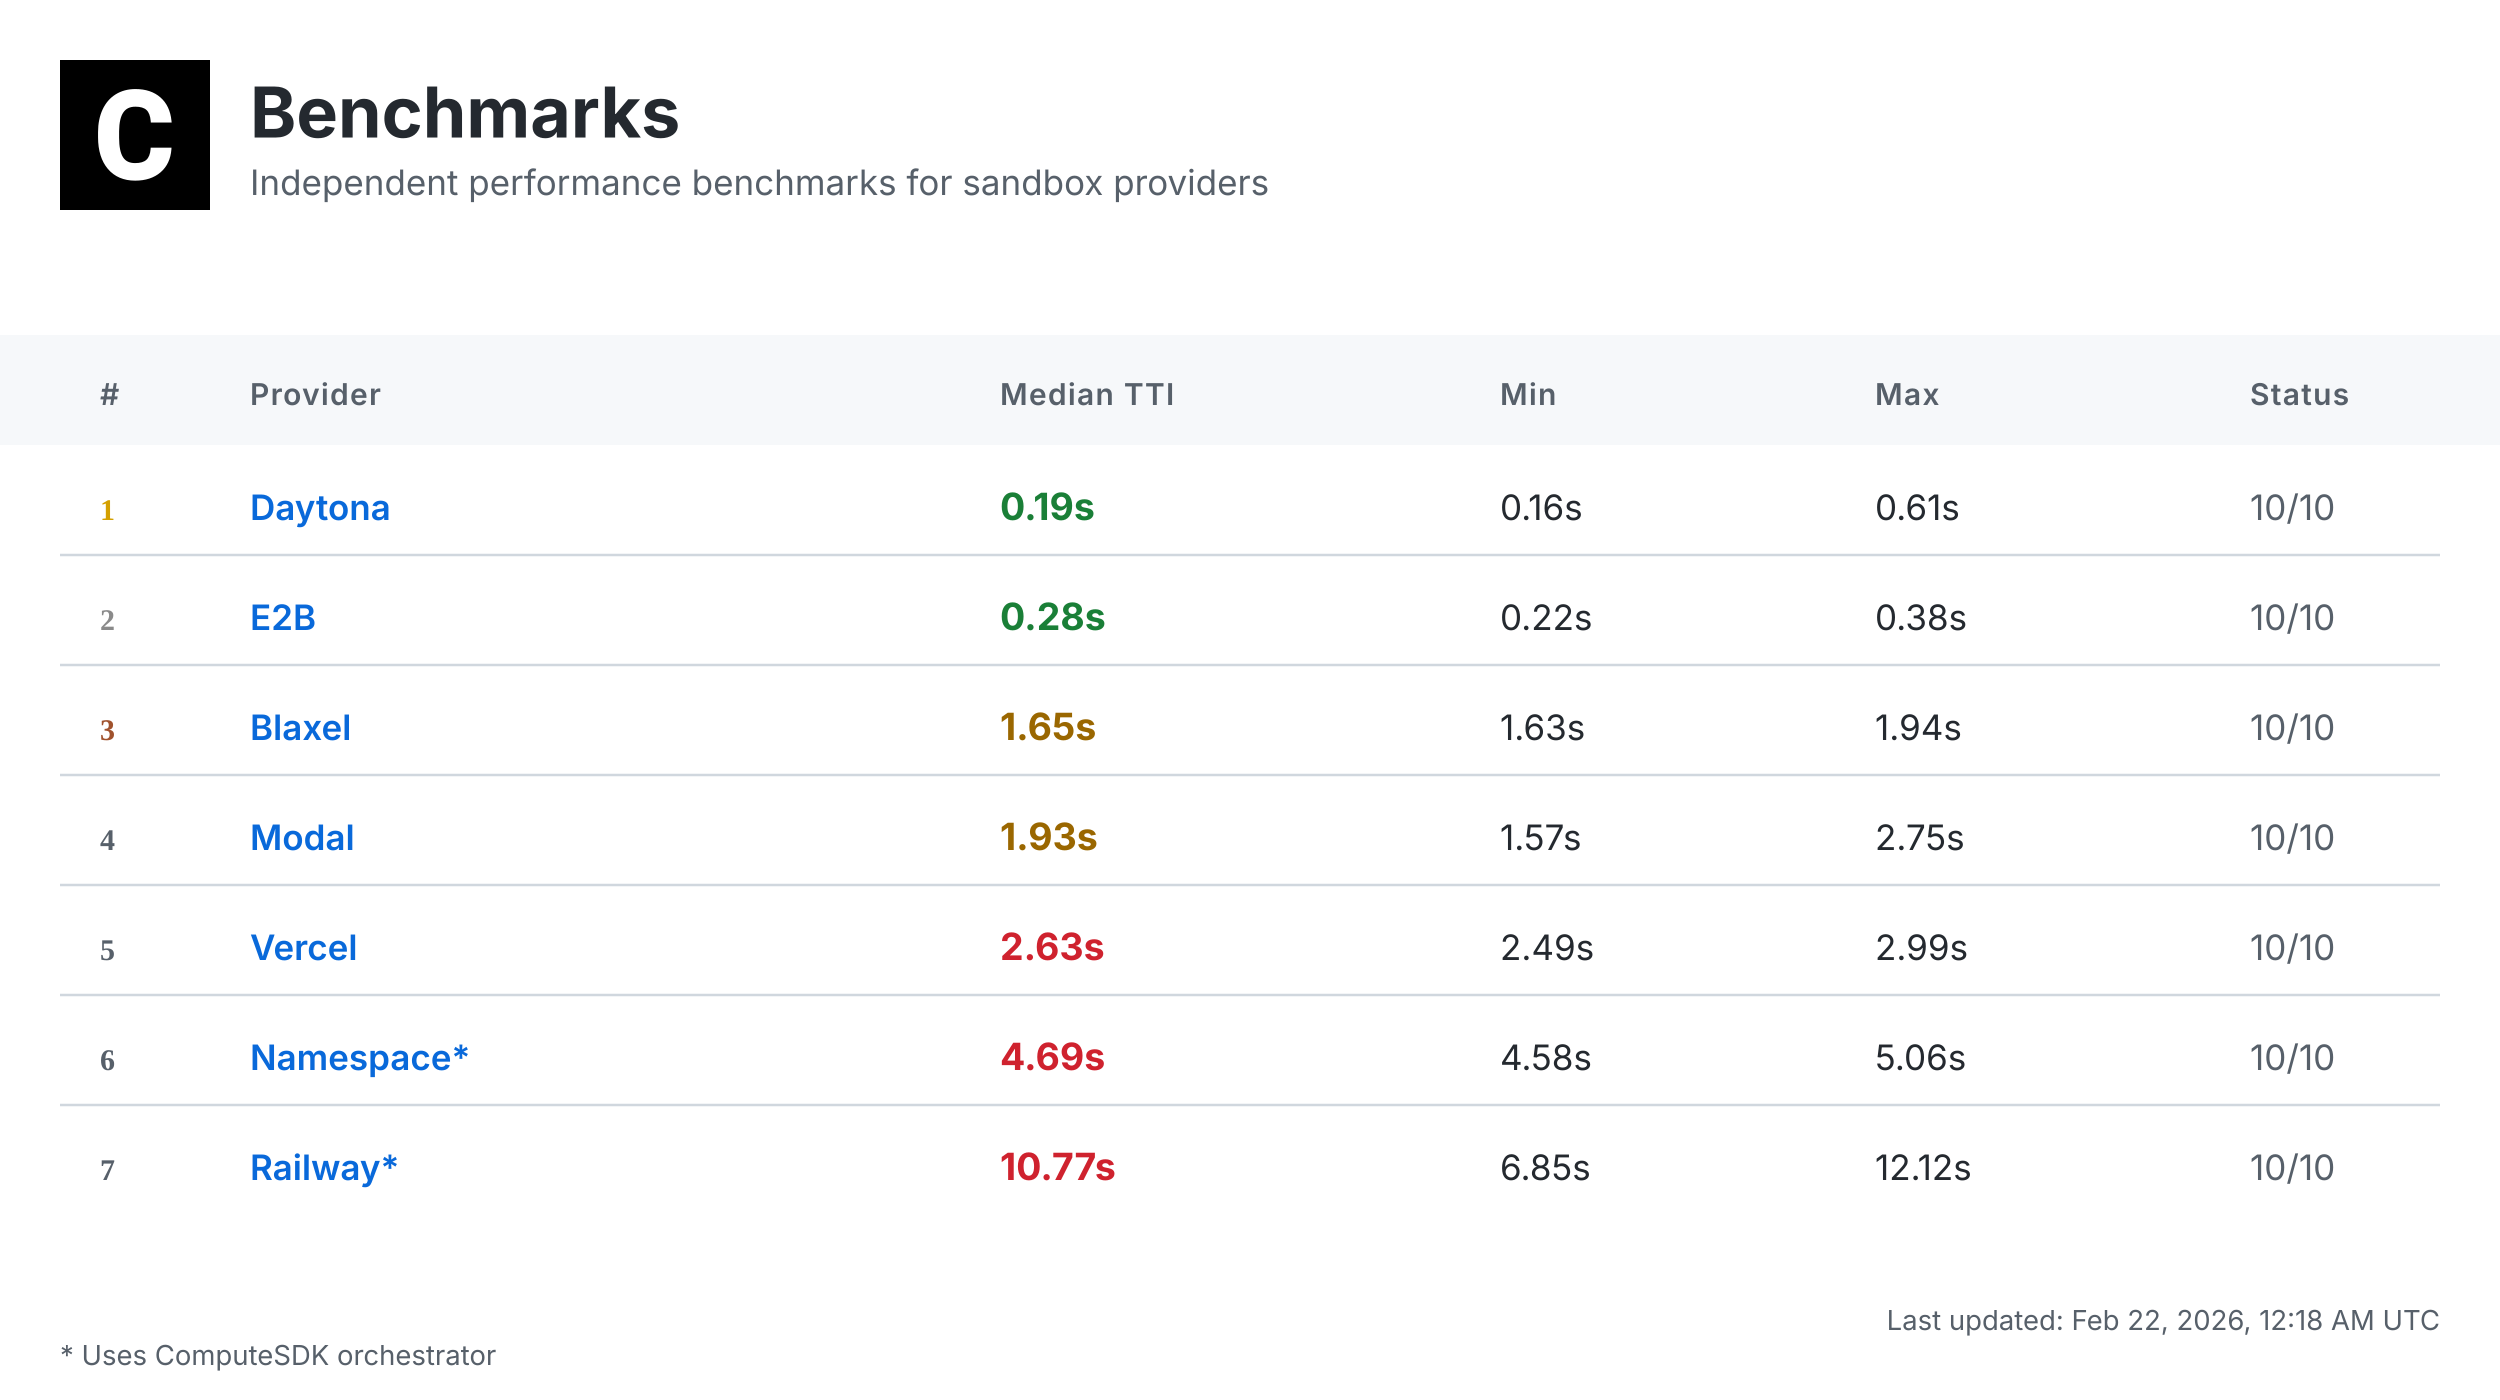
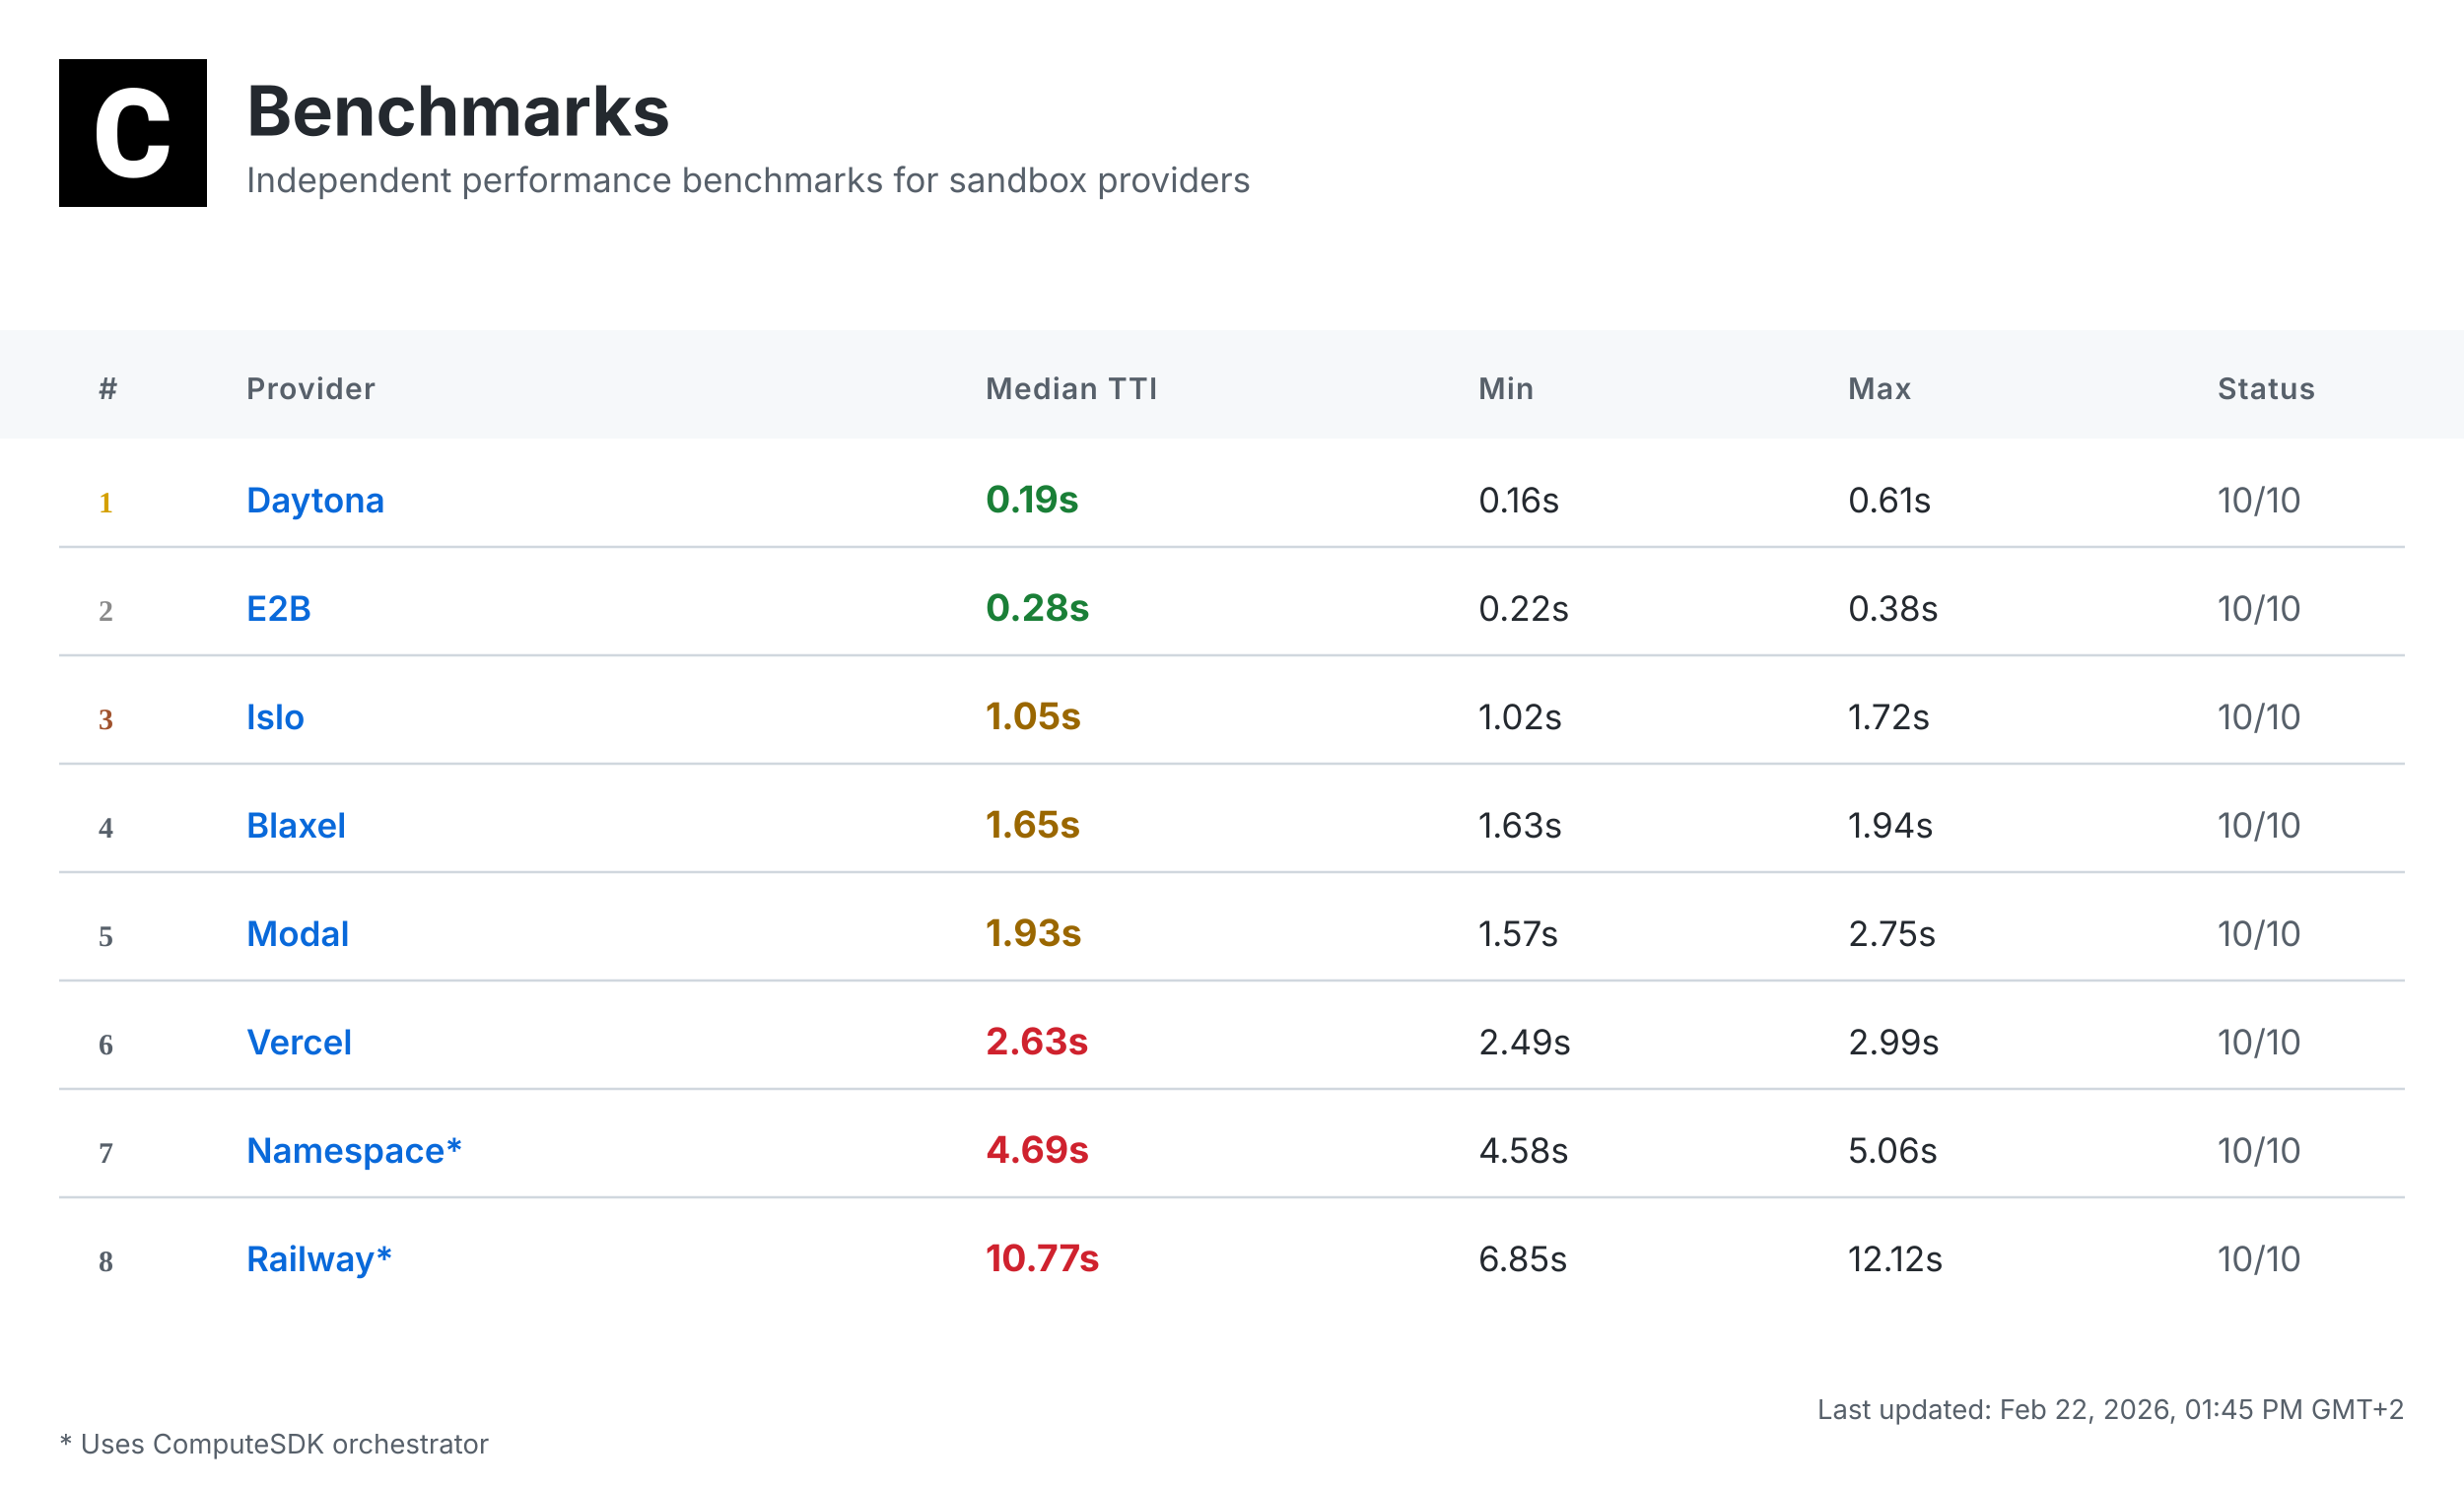
- <svg xmlns="http://www.w3.org/2000/svg" width="1000" height="560" viewBox="0 0 1000 560">
+ <svg xmlns="http://www.w3.org/2000/svg" width="1000" height="604" viewBox="0 0 1000 604">
  <defs>
    <linearGradient id="headerGrad" x1="0%" y1="0%" x2="100%" y2="100%">
      <stop offset="0%" style="stop-color:#f6f8fa;stop-opacity:1" />
      <stop offset="100%" style="stop-color:#ffffff;stop-opacity:1" />
    </linearGradient>
  </defs>
  <style>
    .bg { fill: #ffffff; }
    .header-bg { fill: url(#headerGrad); }
    .table-header-bg { fill: #f6f8fa; }
    .table-header { font: 600 12px 'Inter', 'SF Pro Display', -apple-system, BlinkMacSystemFont, 'Segoe UI', Roboto, Helvetica, Arial, sans-serif; fill: #57606a; text-transform: uppercase; letter-spacing: 0.5px; }
    .row { font: 14px 'Inter', 'SF Pro Display', -apple-system, BlinkMacSystemFont, 'Segoe UI', Roboto, Helvetica, Arial, sans-serif; fill: #24292f; }
    .rank { font-weight: 700; fill: #57606a; }
    .rank-1 { fill: #d4a000; }
    .rank-2 { fill: #8a8a8a; }
    .rank-3 { fill: #a0522d; }
    .provider { font-weight: 600; fill: #0969da; }
    .median { font-weight: 700; font-size: 15px; }
    .fast { fill: #1a7f37; }
    .medium { fill: #9a6700; }
    .slow { fill: #cf222e; }
    .status { fill: #57606a; }
    .divider { stroke: #d0d7de; stroke-width: 1; }
    .border { stroke: #d0d7de; stroke-width: 1; fill: none; }
    .timestamp { font: 11px 'Inter', 'SF Pro Display', -apple-system, BlinkMacSystemFont, 'Segoe UI', Roboto, Helvetica, Arial, sans-serif; fill: #57606a; }
    .title { font: bold 28px 'Inter', 'SF Pro Display', -apple-system, BlinkMacSystemFont, 'Segoe UI', Roboto, Helvetica, Arial, sans-serif; fill: #24292f; }
    .subtitle { font: 14px 'Inter', 'SF Pro Display', -apple-system, BlinkMacSystemFont, 'Segoe UI', Roboto, Helvetica, Arial, sans-serif; fill: #57606a; }
    .logo { fill: #24292f; }
  </style>
-   <rect class="bg" width="1000" height="560" />
+   <rect class="bg" width="1000" height="604" />
  <g transform="translate(24, 24)">
    <rect width="60" height="60" fill="#000000" />
    <g transform="scale(0.035) translate(0, 0)">
      <path fill="#ffffff" d="M1036.26,1002.28h237.87l-.93,19.09c-8.38,110.32-49.81,198.3-123.82,262.07-73.09,63.31-170.84,95.43-290.48,95.43-130.81,0-235.55-44.69-311.43-133.6-74.48-87.98-112.65-209.48-112.65-361.23v-60.51c0-96.83,17.7-183.41,51.68-257.43,34.91-74.95,85.19-133.61,149.89-173.63,64.7-40.04,140.12-60.52,225.3-60.52,117.77,0,214.13,32.12,286.29,95.9,72.62,63.3,114.98,153.61,126.15,267.67l1.86,19.08h-238.34l-.93-15.83c-4.65-59.11-20.95-101.94-47.95-127.08-27-25.6-69.83-38.17-127.08-38.17-61.91,0-107.06,20.95-137.33,65.17-31.65,45.15-47.94,117.77-48.87,215.53v74.48c0,102.41,15.36,177.83,45.62,223.91,28.86,44.22,74.01,65.63,137.79,65.63,58.19,0,101.48-12.57,128.95-38.17,26.99-25.14,43.29-66.1,47.48-121.5l.93-16.3Z" />
    </g>
  </g>
  <text class="title" x="100" y="55">Benchmarks</text>
  <text class="subtitle" x="100" y="78">Independent performance benchmarks for sandbox providers</text>
  <rect class="table-header-bg" y="134" width="1000" height="44" />
  <text class="table-header" x="40" y="162">#</text>
  <text class="table-header" x="100" y="162">Provider</text>
  <text class="table-header" x="400" y="162">Median TTI</text>
  <text class="table-header" x="600" y="162">Min</text>
  <text class="table-header" x="750" y="162">Max</text>
  <text class="table-header" x="900" y="162">Status</text>
  <text class="rank rank-1" x="40" y="208">1</text>
  <text class="row provider" x="100" y="208">Daytona</text>
  <text class="row median fast" x="400" y="208">0.19s</text>
  <text class="row" x="600" y="208">0.16s</text>
  <text class="row" x="750" y="208">0.61s</text>
  <text class="row status" x="900" y="208">10/10</text>
  <line class="divider" x1="24" y1="222" x2="976" y2="222" />
  <text class="rank rank-2" x="40" y="252">2</text>
  <text class="row provider" x="100" y="252">E2B</text>
  <text class="row median fast" x="400" y="252">0.28s</text>
  <text class="row" x="600" y="252">0.22s</text>
  <text class="row" x="750" y="252">0.38s</text>
  <text class="row status" x="900" y="252">10/10</text>
  <line class="divider" x1="24" y1="266" x2="976" y2="266" />
  <text class="rank rank-3" x="40" y="296">3</text>
-   <text class="row provider" x="100" y="296">Blaxel</text>
-   <text class="row median medium" x="400" y="296">1.65s</text>
-   <text class="row" x="600" y="296">1.63s</text>
-   <text class="row" x="750" y="296">1.94s</text>
+   <text class="row provider" x="100" y="296">Islo</text>
+   <text class="row median medium" x="400" y="296">1.05s</text>
+   <text class="row" x="600" y="296">1.02s</text>
+   <text class="row" x="750" y="296">1.72s</text>
  <text class="row status" x="900" y="296">10/10</text>
  <line class="divider" x1="24" y1="310" x2="976" y2="310" />
  <text class="rank" x="40" y="340">4</text>
-   <text class="row provider" x="100" y="340">Modal</text>
-   <text class="row median medium" x="400" y="340">1.93s</text>
-   <text class="row" x="600" y="340">1.57s</text>
-   <text class="row" x="750" y="340">2.75s</text>
+   <text class="row provider" x="100" y="340">Blaxel</text>
+   <text class="row median medium" x="400" y="340">1.65s</text>
+   <text class="row" x="600" y="340">1.63s</text>
+   <text class="row" x="750" y="340">1.94s</text>
  <text class="row status" x="900" y="340">10/10</text>
  <line class="divider" x1="24" y1="354" x2="976" y2="354" />
  <text class="rank" x="40" y="384">5</text>
-   <text class="row provider" x="100" y="384">Vercel</text>
-   <text class="row median slow" x="400" y="384">2.63s</text>
-   <text class="row" x="600" y="384">2.49s</text>
-   <text class="row" x="750" y="384">2.99s</text>
+   <text class="row provider" x="100" y="384">Modal</text>
+   <text class="row median medium" x="400" y="384">1.93s</text>
+   <text class="row" x="600" y="384">1.57s</text>
+   <text class="row" x="750" y="384">2.75s</text>
  <text class="row status" x="900" y="384">10/10</text>
  <line class="divider" x1="24" y1="398" x2="976" y2="398" />
  <text class="rank" x="40" y="428">6</text>
-   <text class="row provider" x="100" y="428">Namespace*</text>
-   <text class="row median slow" x="400" y="428">4.69s</text>
-   <text class="row" x="600" y="428">4.58s</text>
-   <text class="row" x="750" y="428">5.06s</text>
+   <text class="row provider" x="100" y="428">Vercel</text>
+   <text class="row median slow" x="400" y="428">2.63s</text>
+   <text class="row" x="600" y="428">2.49s</text>
+   <text class="row" x="750" y="428">2.99s</text>
  <text class="row status" x="900" y="428">10/10</text>
  <line class="divider" x1="24" y1="442" x2="976" y2="442" />
  <text class="rank" x="40" y="472">7</text>
-   <text class="row provider" x="100" y="472">Railway*</text>
-   <text class="row median slow" x="400" y="472">10.77s</text>
-   <text class="row" x="600" y="472">6.85s</text>
-   <text class="row" x="750" y="472">12.12s</text>
+   <text class="row provider" x="100" y="472">Namespace*</text>
+   <text class="row median slow" x="400" y="472">4.69s</text>
+   <text class="row" x="600" y="472">4.58s</text>
+   <text class="row" x="750" y="472">5.06s</text>
  <text class="row status" x="900" y="472">10/10</text>
-   <text class="timestamp" x="976" y="532" text-anchor="end">Last updated: Feb 22, 2026, 12:18 AM UTC</text>
-   <text class="timestamp" x="24" y="546">* Uses ComputeSDK orchestrator</text>
+   <line class="divider" x1="24" y1="486" x2="976" y2="486" />
+   <text class="rank" x="40" y="516">8</text>
+   <text class="row provider" x="100" y="516">Railway*</text>
+   <text class="row median slow" x="400" y="516">10.77s</text>
+   <text class="row" x="600" y="516">6.85s</text>
+   <text class="row" x="750" y="516">12.12s</text>
+   <text class="row status" x="900" y="516">10/10</text>
+   <text class="timestamp" x="976" y="576" text-anchor="end">Last updated: Feb 22, 2026, 01:45 PM GMT+2</text>
+   <text class="timestamp" x="24" y="590">* Uses ComputeSDK orchestrator</text>
</svg>
